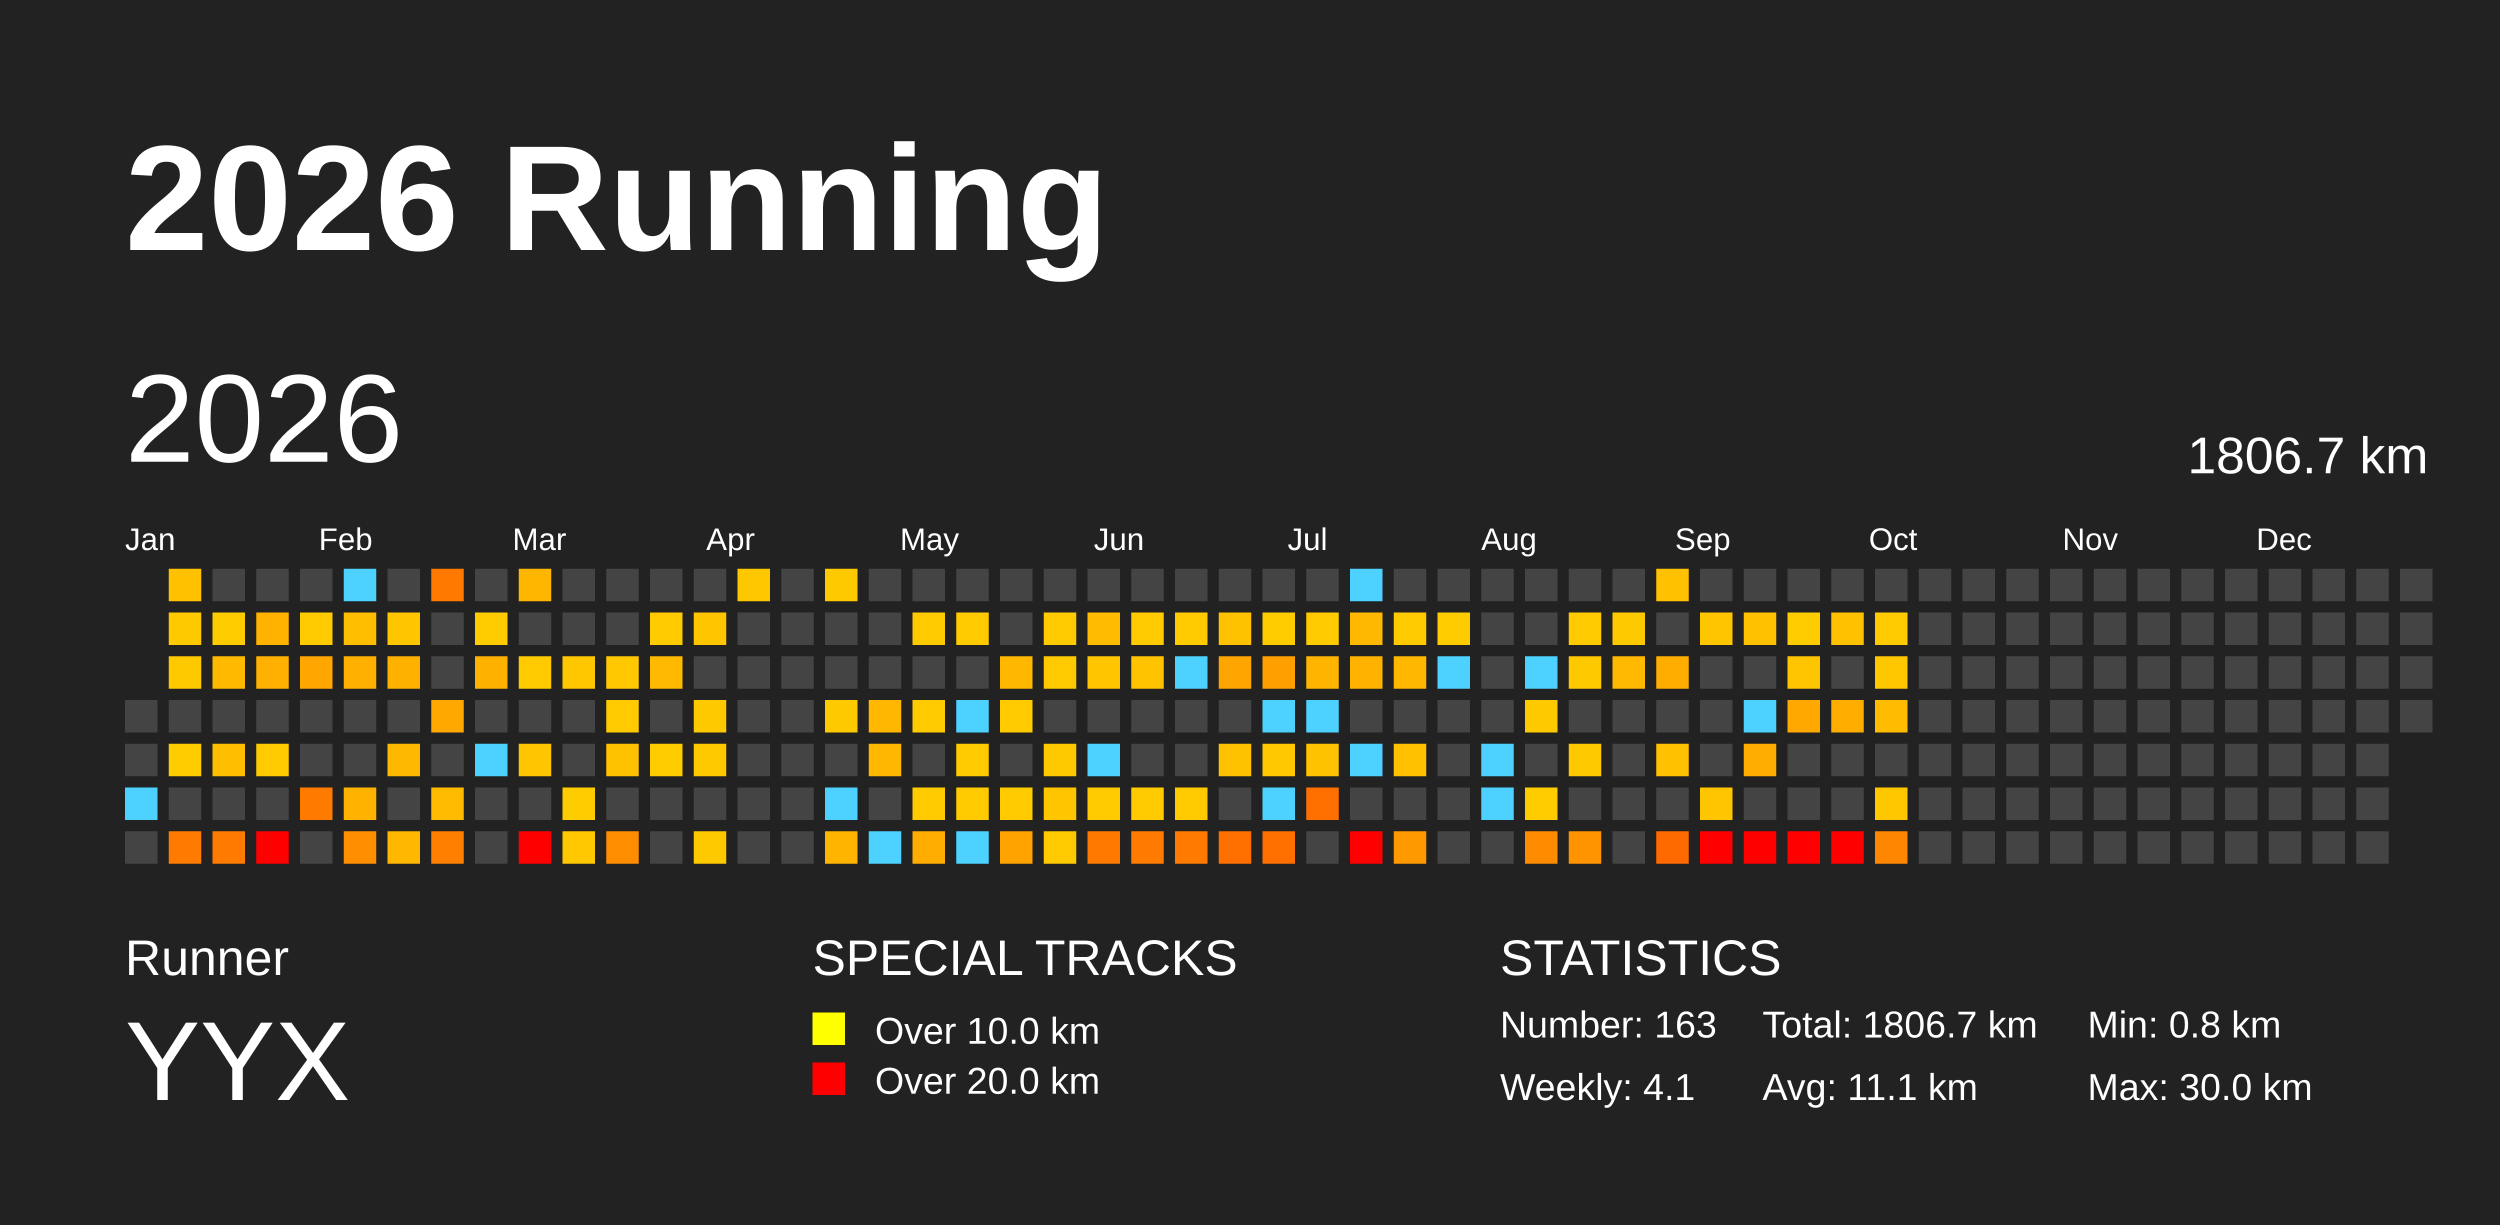
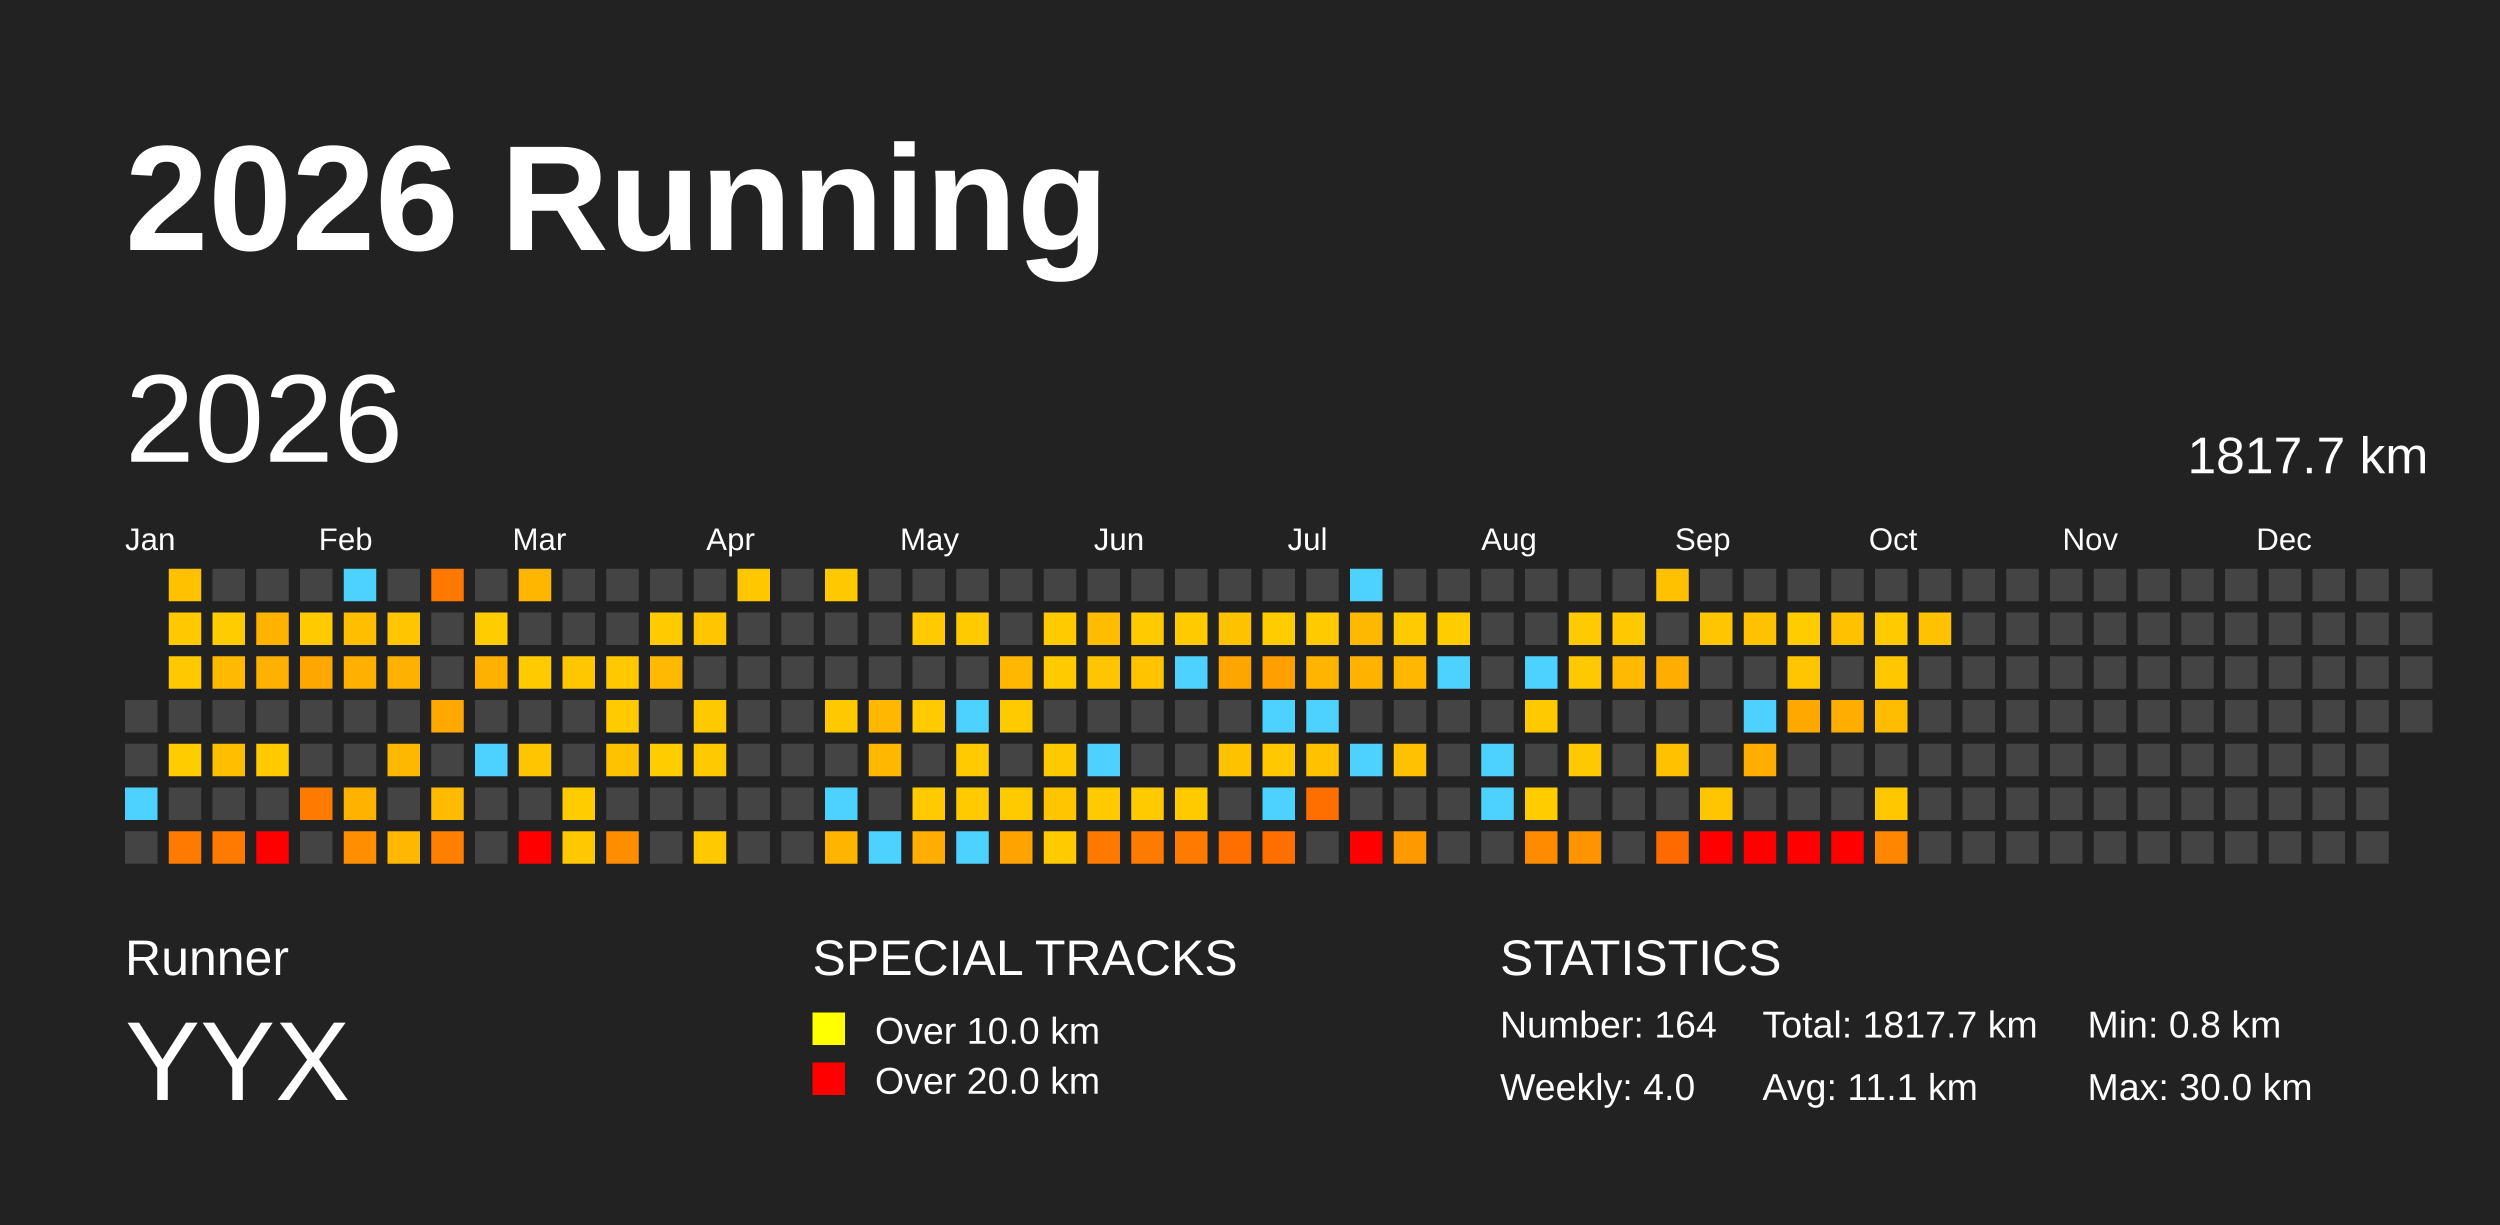
<svg xmlns="http://www.w3.org/2000/svg" baseProfile="full" height="98mm" version="1.1" viewBox="0,0,200,98" width="200mm">
  <defs />
  <rect fill="#222222" height="98" width="200" x="0" y="0" />
  <text fill="#FFFFFF" style="font-size:12px; font-family:Arial; font-weight:bold;" x="10" y="20">2026 Running</text>
  <text fill="#FFFFFF" style="font-size:4px; font-family:Arial" x="10" y="78">Runner</text>
  <text fill="#FFFFFF" style="font-size:9px; font-family:Arial" x="10" y="88">YYX</text>
  <text fill="#FFFFFF" style="font-size:4px; font-family:Arial" x="65" y="78">SPECIAL TRACKS</text>
  <rect fill="yellow" height="2.6" width="2.6" x="65" y="81" />
  <text fill="#FFFFFF" style="font-size:3px; font-family:Arial" x="70" y="83.5">Over 10.0 km</text>
  <rect fill="red" height="2.6" width="2.6" x="65" y="85" />
  <text fill="#FFFFFF" style="font-size:3px; font-family:Arial" x="70" y="87.5">Over 20.0 km</text>
  <text fill="#FFFFFF" style="font-size:4px; font-family:Arial" x="120" y="78">STATISTICS</text>
-   <text fill="#FFFFFF" style="font-size:3px; font-family:Arial" x="120" y="83">Number: 163</text>
-   <text fill="#FFFFFF" style="font-size:3px; font-family:Arial" x="120" y="88">Weekly: 4.1</text>
-   <text fill="#FFFFFF" style="font-size:3px; font-family:Arial" x="141" y="83">Total: 1806.7 km</text>
+   <text fill="#FFFFFF" style="font-size:3px; font-family:Arial" x="120" y="83">Number: 164</text>
+   <text fill="#FFFFFF" style="font-size:3px; font-family:Arial" x="120" y="88">Weekly: 4.0</text>
+   <text fill="#FFFFFF" style="font-size:3px; font-family:Arial" x="141" y="83">Total: 1817.7 km</text>
  <text fill="#FFFFFF" style="font-size:3px; font-family:Arial" x="141" y="88">Avg: 11.1 km</text>
  <text fill="#FFFFFF" style="font-size:3px; font-family:Arial" x="167" y="83">Min: 0.8 km</text>
  <text fill="#FFFFFF" style="font-size:3px; font-family:Arial" x="167" y="88">Max: 30.0 km</text>
  <text dominant-baseline="hanging" fill="#FFFFFF" style="font-size:10.0px; font-family:Arial;" x="10" y="30">2026</text>
-   <text dominant-baseline="hanging" fill="#FFFFFF" style="font-size:4.125px; font-family:Arial;" x="175" y="35">1806.7 km</text>
+   <text dominant-baseline="hanging" fill="#FFFFFF" style="font-size:4.125px; font-family:Arial;" x="175" y="35">1817.7 km</text>
  <text fill="#FFFFFF" style="font-size:2.5px; font-family:Arial" x="10.0" y="44">Jan</text>
  <text fill="#FFFFFF" style="font-size:2.5px; font-family:Arial" x="25.5" y="44">Feb</text>
  <text fill="#FFFFFF" style="font-size:2.5px; font-family:Arial" x="41.0" y="44">Mar</text>
  <text fill="#FFFFFF" style="font-size:2.5px; font-family:Arial" x="56.5" y="44">Apr</text>
  <text fill="#FFFFFF" style="font-size:2.5px; font-family:Arial" x="72.0" y="44">May</text>
  <text fill="#FFFFFF" style="font-size:2.5px; font-family:Arial" x="87.5" y="44">Jun</text>
  <text fill="#FFFFFF" style="font-size:2.5px; font-family:Arial" x="103.0" y="44">Jul</text>
  <text fill="#FFFFFF" style="font-size:2.5px; font-family:Arial" x="118.5" y="44">Aug</text>
  <text fill="#FFFFFF" style="font-size:2.5px; font-family:Arial" x="134.0" y="44">Sep</text>
  <text fill="#FFFFFF" style="font-size:2.5px; font-family:Arial" x="149.5" y="44">Oct</text>
  <text fill="#FFFFFF" style="font-size:2.5px; font-family:Arial" x="165.0" y="44">Nov</text>
  <text fill="#FFFFFF" style="font-size:2.5px; font-family:Arial" x="180.5" y="44">Dec</text>
  <rect fill="#444444" height="2.6" width="2.6" x="10.0" y="56.0" />
  <rect fill="#444444" height="2.6" width="2.6" x="10.0" y="59.5" />
  <rect fill="#4dd2ff" height="2.6" width="2.6" x="10.0" y="63.0" />
  <rect fill="#444444" height="2.6" width="2.6" x="10.0" y="66.5" />
  <rect fill="#ffc100" height="2.6" width="2.6" x="13.5" y="45.5" />
  <rect fill="#ffc900" height="2.6" width="2.6" x="13.5" y="49.0" />
  <rect fill="#ffc900" height="2.6" width="2.6" x="13.5" y="52.5" />
  <rect fill="#444444" height="2.6" width="2.6" x="13.5" y="56.0" />
  <rect fill="#ffcc00" height="2.6" width="2.6" x="13.5" y="59.5" />
  <rect fill="#444444" height="2.6" width="2.6" x="13.5" y="63.0" />
  <rect fill="#ff7a00" height="2.6" width="2.6" x="13.5" y="66.5" />
  <rect fill="#444444" height="2.6" width="2.6" x="17.0" y="45.5" />
  <rect fill="#ffcc00" height="2.6" width="2.6" x="17.0" y="49.0" />
  <rect fill="#ffba00" height="2.6" width="2.6" x="17.0" y="52.5" />
  <rect fill="#444444" height="2.6" width="2.6" x="17.0" y="56.0" />
  <rect fill="#ffbf00" height="2.6" width="2.6" x="17.0" y="59.5" />
  <rect fill="#444444" height="2.6" width="2.6" x="17.0" y="63.0" />
  <rect fill="#ff7a00" height="2.6" width="2.6" x="17.0" y="66.5" />
  <rect fill="#444444" height="2.6" width="2.6" x="20.5" y="45.5" />
  <rect fill="#ffb200" height="2.6" width="2.6" x="20.5" y="49.0" />
  <rect fill="#ffb000" height="2.6" width="2.6" x="20.5" y="52.5" />
  <rect fill="#444444" height="2.6" width="2.6" x="20.5" y="56.0" />
  <rect fill="#ffcb00" height="2.6" width="2.6" x="20.5" y="59.5" />
  <rect fill="#444444" height="2.6" width="2.6" x="20.5" y="63.0" />
  <rect fill="red" height="2.6" width="2.6" x="20.5" y="66.5" />
  <rect fill="#444444" height="2.6" width="2.6" x="24.0" y="45.5" />
  <rect fill="#ffcb00" height="2.6" width="2.6" x="24.0" y="49.0" />
  <rect fill="#ffa700" height="2.6" width="2.6" x="24.0" y="52.5" />
  <rect fill="#444444" height="2.6" width="2.6" x="24.0" y="56.0" />
  <rect fill="#444444" height="2.6" width="2.6" x="24.0" y="59.5" />
  <rect fill="#ff7b00" height="2.6" width="2.6" x="24.0" y="63.0" />
  <rect fill="#444444" height="2.6" width="2.6" x="24.0" y="66.5" />
  <rect fill="#4dd2ff" height="2.6" width="2.6" x="27.5" y="45.5" />
  <rect fill="#ffbe00" height="2.6" width="2.6" x="27.5" y="49.0" />
  <rect fill="#ffb000" height="2.6" width="2.6" x="27.5" y="52.5" />
  <rect fill="#444444" height="2.6" width="2.6" x="27.5" y="56.0" />
  <rect fill="#444444" height="2.6" width="2.6" x="27.5" y="59.5" />
  <rect fill="#ffb300" height="2.6" width="2.6" x="27.5" y="63.0" />
  <rect fill="#ff8f00" height="2.6" width="2.6" x="27.5" y="66.5" />
  <rect fill="#444444" height="2.6" width="2.6" x="31.0" y="45.5" />
  <rect fill="#ffc600" height="2.6" width="2.6" x="31.0" y="49.0" />
  <rect fill="#ffb100" height="2.6" width="2.6" x="31.0" y="52.5" />
  <rect fill="#444444" height="2.6" width="2.6" x="31.0" y="56.0" />
  <rect fill="#ffb800" height="2.6" width="2.6" x="31.0" y="59.5" />
  <rect fill="#444444" height="2.6" width="2.6" x="31.0" y="63.0" />
  <rect fill="#ffb700" height="2.6" width="2.6" x="31.0" y="66.5" />
  <rect fill="#ff7800" height="2.6" width="2.6" x="34.5" y="45.5" />
  <rect fill="#444444" height="2.6" width="2.6" x="34.5" y="49.0" />
  <rect fill="#444444" height="2.6" width="2.6" x="34.5" y="52.5" />
  <rect fill="#ffa800" height="2.6" width="2.6" x="34.5" y="56.0" />
  <rect fill="#444444" height="2.6" width="2.6" x="34.5" y="59.5" />
  <rect fill="#ffbb00" height="2.6" width="2.6" x="34.5" y="63.0" />
  <rect fill="#ff8000" height="2.6" width="2.6" x="34.5" y="66.5" />
  <rect fill="#444444" height="2.6" width="2.6" x="38.0" y="45.5" />
  <rect fill="#ffcc00" height="2.6" width="2.6" x="38.0" y="49.0" />
  <rect fill="#ffb100" height="2.6" width="2.6" x="38.0" y="52.5" />
  <rect fill="#444444" height="2.6" width="2.6" x="38.0" y="56.0" />
  <rect fill="#4dd2ff" height="2.6" width="2.6" x="38.0" y="59.5" />
  <rect fill="#444444" height="2.6" width="2.6" x="38.0" y="63.0" />
  <rect fill="#444444" height="2.6" width="2.6" x="38.0" y="66.5" />
  <rect fill="#ffb600" height="2.6" width="2.6" x="41.5" y="45.5" />
  <rect fill="#444444" height="2.6" width="2.6" x="41.5" y="49.0" />
  <rect fill="#ffcb00" height="2.6" width="2.6" x="41.5" y="52.5" />
  <rect fill="#444444" height="2.6" width="2.6" x="41.5" y="56.0" />
  <rect fill="#ffc500" height="2.6" width="2.6" x="41.5" y="59.5" />
  <rect fill="#444444" height="2.6" width="2.6" x="41.5" y="63.0" />
  <rect fill="red" height="2.6" width="2.6" x="41.5" y="66.5" />
  <rect fill="#444444" height="2.6" width="2.6" x="45.0" y="45.5" />
  <rect fill="#444444" height="2.6" width="2.6" x="45.0" y="49.0" />
  <rect fill="#ffc700" height="2.6" width="2.6" x="45.0" y="52.5" />
  <rect fill="#444444" height="2.6" width="2.6" x="45.0" y="56.0" />
  <rect fill="#444444" height="2.6" width="2.6" x="45.0" y="59.5" />
  <rect fill="#ffcc00" height="2.6" width="2.6" x="45.0" y="63.0" />
  <rect fill="#ffc800" height="2.6" width="2.6" x="45.0" y="66.5" />
  <rect fill="#444444" height="2.6" width="2.6" x="48.5" y="45.5" />
  <rect fill="#444444" height="2.6" width="2.6" x="48.5" y="49.0" />
  <rect fill="#ffc800" height="2.6" width="2.6" x="48.5" y="52.5" />
  <rect fill="#ffcb00" height="2.6" width="2.6" x="48.5" y="56.0" />
  <rect fill="#ffc200" height="2.6" width="2.6" x="48.5" y="59.5" />
  <rect fill="#444444" height="2.6" width="2.6" x="48.5" y="63.0" />
  <rect fill="#ff8d00" height="2.6" width="2.6" x="48.5" y="66.5" />
  <rect fill="#444444" height="2.6" width="2.6" x="52.0" y="45.5" />
  <rect fill="#ffca00" height="2.6" width="2.6" x="52.0" y="49.0" />
  <rect fill="#ffb900" height="2.6" width="2.6" x="52.0" y="52.5" />
  <rect fill="#444444" height="2.6" width="2.6" x="52.0" y="56.0" />
  <rect fill="#ffcc00" height="2.6" width="2.6" x="52.0" y="59.5" />
  <rect fill="#444444" height="2.6" width="2.6" x="52.0" y="63.0" />
  <rect fill="#444444" height="2.6" width="2.6" x="52.0" y="66.5" />
  <rect fill="#444444" height="2.6" width="2.6" x="55.5" y="45.5" />
  <rect fill="#ffc600" height="2.6" width="2.6" x="55.5" y="49.0" />
  <rect fill="#444444" height="2.6" width="2.6" x="55.5" y="52.5" />
  <rect fill="#ffc900" height="2.6" width="2.6" x="55.5" y="56.0" />
  <rect fill="#ffc900" height="2.6" width="2.6" x="55.5" y="59.5" />
  <rect fill="#444444" height="2.6" width="2.6" x="55.5" y="63.0" />
  <rect fill="#ffc900" height="2.6" width="2.6" x="55.5" y="66.5" />
  <rect fill="#ffc700" height="2.6" width="2.6" x="59.0" y="45.5" />
  <rect fill="#444444" height="2.6" width="2.6" x="59.0" y="49.0" />
  <rect fill="#444444" height="2.6" width="2.6" x="59.0" y="52.5" />
  <rect fill="#444444" height="2.6" width="2.6" x="59.0" y="56.0" />
  <rect fill="#444444" height="2.6" width="2.6" x="59.0" y="59.5" />
  <rect fill="#444444" height="2.6" width="2.6" x="59.0" y="63.0" />
  <rect fill="#444444" height="2.6" width="2.6" x="59.0" y="66.5" />
  <rect fill="#444444" height="2.6" width="2.6" x="62.5" y="45.5" />
  <rect fill="#444444" height="2.6" width="2.6" x="62.5" y="49.0" />
  <rect fill="#444444" height="2.6" width="2.6" x="62.5" y="52.5" />
  <rect fill="#444444" height="2.6" width="2.6" x="62.5" y="56.0" />
  <rect fill="#444444" height="2.6" width="2.6" x="62.5" y="59.5" />
  <rect fill="#444444" height="2.6" width="2.6" x="62.5" y="63.0" />
  <rect fill="#444444" height="2.6" width="2.6" x="62.5" y="66.5" />
  <rect fill="#ffc900" height="2.6" width="2.6" x="66.0" y="45.5" />
  <rect fill="#444444" height="2.6" width="2.6" x="66.0" y="49.0" />
  <rect fill="#444444" height="2.6" width="2.6" x="66.0" y="52.5" />
  <rect fill="#ffc900" height="2.6" width="2.6" x="66.0" y="56.0" />
  <rect fill="#444444" height="2.6" width="2.6" x="66.0" y="59.5" />
  <rect fill="#4dd2ff" height="2.6" width="2.6" x="66.0" y="63.0" />
  <rect fill="#ffb500" height="2.6" width="2.6" x="66.0" y="66.5" />
  <rect fill="#444444" height="2.6" width="2.6" x="69.5" y="45.5" />
  <rect fill="#444444" height="2.6" width="2.6" x="69.5" y="49.0" />
  <rect fill="#444444" height="2.6" width="2.6" x="69.5" y="52.5" />
  <rect fill="#ffb700" height="2.6" width="2.6" x="69.5" y="56.0" />
  <rect fill="#ffb700" height="2.6" width="2.6" x="69.5" y="59.5" />
  <rect fill="#444444" height="2.6" width="2.6" x="69.5" y="63.0" />
  <rect fill="#4dd2ff" height="2.6" width="2.6" x="69.5" y="66.5" />
  <rect fill="#444444" height="2.6" width="2.6" x="73.0" y="45.5" />
  <rect fill="#ffcb00" height="2.6" width="2.6" x="73.0" y="49.0" />
  <rect fill="#444444" height="2.6" width="2.6" x="73.0" y="52.5" />
  <rect fill="#ffca00" height="2.6" width="2.6" x="73.0" y="56.0" />
  <rect fill="#444444" height="2.6" width="2.6" x="73.0" y="59.5" />
  <rect fill="#ffcb00" height="2.6" width="2.6" x="73.0" y="63.0" />
  <rect fill="#ffad00" height="2.6" width="2.6" x="73.0" y="66.5" />
  <rect fill="#444444" height="2.6" width="2.6" x="76.5" y="45.5" />
  <rect fill="#ffcb00" height="2.6" width="2.6" x="76.5" y="49.0" />
  <rect fill="#444444" height="2.6" width="2.6" x="76.5" y="52.5" />
  <rect fill="#4dd2ff" height="2.6" width="2.6" x="76.5" y="56.0" />
  <rect fill="#ffcb00" height="2.6" width="2.6" x="76.5" y="59.5" />
  <rect fill="#ffca00" height="2.6" width="2.6" x="76.5" y="63.0" />
  <rect fill="#4dd2ff" height="2.6" width="2.6" x="76.5" y="66.5" />
  <rect fill="#444444" height="2.6" width="2.6" x="80.0" y="45.5" />
  <rect fill="#444444" height="2.6" width="2.6" x="80.0" y="49.0" />
  <rect fill="#ffb700" height="2.6" width="2.6" x="80.0" y="52.5" />
  <rect fill="#ffca00" height="2.6" width="2.6" x="80.0" y="56.0" />
  <rect fill="#444444" height="2.6" width="2.6" x="80.0" y="59.5" />
  <rect fill="#ffcb00" height="2.6" width="2.6" x="80.0" y="63.0" />
  <rect fill="#ffa300" height="2.6" width="2.6" x="80.0" y="66.5" />
  <rect fill="#444444" height="2.6" width="2.6" x="83.5" y="45.5" />
  <rect fill="#ffcb00" height="2.6" width="2.6" x="83.5" y="49.0" />
  <rect fill="#ffcb00" height="2.6" width="2.6" x="83.5" y="52.5" />
  <rect fill="#444444" height="2.6" width="2.6" x="83.5" y="56.0" />
  <rect fill="#ffc900" height="2.6" width="2.6" x="83.5" y="59.5" />
  <rect fill="#ffc600" height="2.6" width="2.6" x="83.5" y="63.0" />
  <rect fill="#ffca00" height="2.6" width="2.6" x="83.5" y="66.5" />
  <rect fill="#444444" height="2.6" width="2.6" x="87.0" y="45.5" />
  <rect fill="#ffbc00" height="2.6" width="2.6" x="87.0" y="49.0" />
  <rect fill="#ffc600" height="2.6" width="2.6" x="87.0" y="52.5" />
  <rect fill="#444444" height="2.6" width="2.6" x="87.0" y="56.0" />
  <rect fill="#4dd2ff" height="2.6" width="2.6" x="87.0" y="59.5" />
  <rect fill="#ffca00" height="2.6" width="2.6" x="87.0" y="63.0" />
  <rect fill="#ff7900" height="2.6" width="2.6" x="87.0" y="66.5" />
  <rect fill="#444444" height="2.6" width="2.6" x="90.5" y="45.5" />
  <rect fill="#ffca00" height="2.6" width="2.6" x="90.5" y="49.0" />
  <rect fill="#ffc300" height="2.6" width="2.6" x="90.5" y="52.5" />
  <rect fill="#444444" height="2.6" width="2.6" x="90.5" y="56.0" />
  <rect fill="#444444" height="2.6" width="2.6" x="90.5" y="59.5" />
  <rect fill="#ffca00" height="2.6" width="2.6" x="90.5" y="63.0" />
  <rect fill="#ff7a00" height="2.6" width="2.6" x="90.5" y="66.5" />
  <rect fill="#444444" height="2.6" width="2.6" x="94.0" y="45.5" />
  <rect fill="#ffca00" height="2.6" width="2.6" x="94.0" y="49.0" />
  <rect fill="#4dd2ff" height="2.6" width="2.6" x="94.0" y="52.5" />
  <rect fill="#444444" height="2.6" width="2.6" x="94.0" y="56.0" />
  <rect fill="#444444" height="2.6" width="2.6" x="94.0" y="59.5" />
  <rect fill="#ffca00" height="2.6" width="2.6" x="94.0" y="63.0" />
  <rect fill="#ff7a00" height="2.6" width="2.6" x="94.0" y="66.5" />
  <rect fill="#444444" height="2.6" width="2.6" x="97.5" y="45.5" />
  <rect fill="#ffc200" height="2.6" width="2.6" x="97.5" y="49.0" />
  <rect fill="#ffa500" height="2.6" width="2.6" x="97.5" y="52.5" />
  <rect fill="#444444" height="2.6" width="2.6" x="97.5" y="56.0" />
  <rect fill="#ffc200" height="2.6" width="2.6" x="97.5" y="59.5" />
  <rect fill="#444444" height="2.6" width="2.6" x="97.5" y="63.0" />
  <rect fill="#ff6f00" height="2.6" width="2.6" x="97.5" y="66.5" />
  <rect fill="#444444" height="2.6" width="2.6" x="101.0" y="45.5" />
  <rect fill="#ffcc00" height="2.6" width="2.6" x="101.0" y="49.0" />
  <rect fill="#ff9f00" height="2.6" width="2.6" x="101.0" y="52.5" />
  <rect fill="#4dd2ff" height="2.6" width="2.6" x="101.0" y="56.0" />
  <rect fill="#ffc800" height="2.6" width="2.6" x="101.0" y="59.5" />
  <rect fill="#4dd2ff" height="2.6" width="2.6" x="101.0" y="63.0" />
  <rect fill="#ff6f00" height="2.6" width="2.6" x="101.0" y="66.5" />
  <rect fill="#444444" height="2.6" width="2.6" x="104.5" y="45.5" />
  <rect fill="#ffca00" height="2.6" width="2.6" x="104.5" y="49.0" />
  <rect fill="#ffb400" height="2.6" width="2.6" x="104.5" y="52.5" />
  <rect fill="#4dd2ff" height="2.6" width="2.6" x="104.5" y="56.0" />
  <rect fill="#ffc200" height="2.6" width="2.6" x="104.5" y="59.5" />
  <rect fill="#ff6f00" height="2.6" width="2.6" x="104.5" y="63.0" />
  <rect fill="#444444" height="2.6" width="2.6" x="104.5" y="66.5" />
  <rect fill="#4dd2ff" height="2.6" width="2.6" x="108.0" y="45.5" />
  <rect fill="#ffb800" height="2.6" width="2.6" x="108.0" y="49.0" />
  <rect fill="#ffb300" height="2.6" width="2.6" x="108.0" y="52.5" />
  <rect fill="#444444" height="2.6" width="2.6" x="108.0" y="56.0" />
  <rect fill="#4dd2ff" height="2.6" width="2.6" x="108.0" y="59.5" />
  <rect fill="#444444" height="2.6" width="2.6" x="108.0" y="63.0" />
  <rect fill="red" height="2.6" width="2.6" x="108.0" y="66.5" />
  <rect fill="#444444" height="2.6" width="2.6" x="111.5" y="45.5" />
  <rect fill="#ffca00" height="2.6" width="2.6" x="111.5" y="49.0" />
  <rect fill="#ffb700" height="2.6" width="2.6" x="111.5" y="52.5" />
  <rect fill="#444444" height="2.6" width="2.6" x="111.5" y="56.0" />
  <rect fill="#ffc100" height="2.6" width="2.6" x="111.5" y="59.5" />
  <rect fill="#444444" height="2.6" width="2.6" x="111.5" y="63.0" />
  <rect fill="#ff9900" height="2.6" width="2.6" x="111.5" y="66.5" />
  <rect fill="#444444" height="2.6" width="2.6" x="115.0" y="45.5" />
  <rect fill="#ffcc00" height="2.6" width="2.6" x="115.0" y="49.0" />
  <rect fill="#4dd2ff" height="2.6" width="2.6" x="115.0" y="52.5" />
  <rect fill="#444444" height="2.6" width="2.6" x="115.0" y="56.0" />
  <rect fill="#444444" height="2.6" width="2.6" x="115.0" y="59.5" />
  <rect fill="#444444" height="2.6" width="2.6" x="115.0" y="63.0" />
  <rect fill="#444444" height="2.6" width="2.6" x="115.0" y="66.5" />
  <rect fill="#444444" height="2.6" width="2.6" x="118.5" y="45.5" />
  <rect fill="#444444" height="2.6" width="2.6" x="118.5" y="49.0" />
  <rect fill="#444444" height="2.6" width="2.6" x="118.5" y="52.5" />
  <rect fill="#444444" height="2.6" width="2.6" x="118.5" y="56.0" />
  <rect fill="#4dd2ff" height="2.6" width="2.6" x="118.5" y="59.5" />
  <rect fill="#4dd2ff" height="2.6" width="2.6" x="118.5" y="63.0" />
  <rect fill="#444444" height="2.6" width="2.6" x="118.5" y="66.5" />
  <rect fill="#444444" height="2.6" width="2.6" x="122.0" y="45.5" />
  <rect fill="#444444" height="2.6" width="2.6" x="122.0" y="49.0" />
  <rect fill="#4dd2ff" height="2.6" width="2.6" x="122.0" y="52.5" />
  <rect fill="#ffc900" height="2.6" width="2.6" x="122.0" y="56.0" />
  <rect fill="#444444" height="2.6" width="2.6" x="122.0" y="59.5" />
  <rect fill="#ffcc00" height="2.6" width="2.6" x="122.0" y="63.0" />
  <rect fill="#ff8c00" height="2.6" width="2.6" x="122.0" y="66.5" />
  <rect fill="#444444" height="2.6" width="2.6" x="125.5" y="45.5" />
  <rect fill="#ffca00" height="2.6" width="2.6" x="125.5" y="49.0" />
  <rect fill="#ffc900" height="2.6" width="2.6" x="125.5" y="52.5" />
  <rect fill="#444444" height="2.6" width="2.6" x="125.5" y="56.0" />
  <rect fill="#ffc900" height="2.6" width="2.6" x="125.5" y="59.5" />
  <rect fill="#444444" height="2.6" width="2.6" x="125.5" y="63.0" />
  <rect fill="#ff9400" height="2.6" width="2.6" x="125.5" y="66.5" />
  <rect fill="#444444" height="2.6" width="2.6" x="129.0" y="45.5" />
  <rect fill="#ffc900" height="2.6" width="2.6" x="129.0" y="49.0" />
  <rect fill="#ffb900" height="2.6" width="2.6" x="129.0" y="52.5" />
  <rect fill="#444444" height="2.6" width="2.6" x="129.0" y="56.0" />
  <rect fill="#444444" height="2.6" width="2.6" x="129.0" y="59.5" />
  <rect fill="#444444" height="2.6" width="2.6" x="129.0" y="63.0" />
  <rect fill="#444444" height="2.6" width="2.6" x="129.0" y="66.5" />
  <rect fill="#ffc100" height="2.6" width="2.6" x="132.5" y="45.5" />
  <rect fill="#444444" height="2.6" width="2.6" x="132.5" y="49.0" />
  <rect fill="#ffae00" height="2.6" width="2.6" x="132.5" y="52.5" />
  <rect fill="#444444" height="2.6" width="2.6" x="132.5" y="56.0" />
  <rect fill="#ffc100" height="2.6" width="2.6" x="132.5" y="59.5" />
  <rect fill="#444444" height="2.6" width="2.6" x="132.5" y="63.0" />
  <rect fill="#ff6a00" height="2.6" width="2.6" x="132.5" y="66.5" />
  <rect fill="#444444" height="2.6" width="2.6" x="136.0" y="45.5" />
  <rect fill="#ffc600" height="2.6" width="2.6" x="136.0" y="49.0" />
  <rect fill="#444444" height="2.6" width="2.6" x="136.0" y="52.5" />
  <rect fill="#444444" height="2.6" width="2.6" x="136.0" y="56.0" />
  <rect fill="#444444" height="2.6" width="2.6" x="136.0" y="59.5" />
  <rect fill="#ffc500" height="2.6" width="2.6" x="136.0" y="63.0" />
  <rect fill="red" height="2.6" width="2.6" x="136.0" y="66.5" />
  <rect fill="#444444" height="2.6" width="2.6" x="139.5" y="45.5" />
  <rect fill="#ffc100" height="2.6" width="2.6" x="139.5" y="49.0" />
  <rect fill="#444444" height="2.6" width="2.6" x="139.5" y="52.5" />
  <rect fill="#4dd2ff" height="2.6" width="2.6" x="139.5" y="56.0" />
  <rect fill="#ffad00" height="2.6" width="2.6" x="139.5" y="59.5" />
  <rect fill="#444444" height="2.6" width="2.6" x="139.5" y="63.0" />
  <rect fill="red" height="2.6" width="2.6" x="139.5" y="66.5" />
  <rect fill="#444444" height="2.6" width="2.6" x="143.0" y="45.5" />
  <rect fill="#ffcc00" height="2.6" width="2.6" x="143.0" y="49.0" />
  <rect fill="#ffc500" height="2.6" width="2.6" x="143.0" y="52.5" />
  <rect fill="#ffa800" height="2.6" width="2.6" x="143.0" y="56.0" />
  <rect fill="#444444" height="2.6" width="2.6" x="143.0" y="59.5" />
  <rect fill="#444444" height="2.6" width="2.6" x="143.0" y="63.0" />
  <rect fill="red" height="2.6" width="2.6" x="143.0" y="66.5" />
  <rect fill="#444444" height="2.6" width="2.6" x="146.5" y="45.5" />
  <rect fill="#ffc100" height="2.6" width="2.6" x="146.5" y="49.0" />
  <rect fill="#444444" height="2.6" width="2.6" x="146.5" y="52.5" />
  <rect fill="#ffae00" height="2.6" width="2.6" x="146.5" y="56.0" />
  <rect fill="#444444" height="2.6" width="2.6" x="146.5" y="59.5" />
  <rect fill="#444444" height="2.6" width="2.6" x="146.5" y="63.0" />
  <rect fill="red" height="2.6" width="2.6" x="146.5" y="66.5" />
  <rect fill="#444444" height="2.6" width="2.6" x="150.0" y="45.5" />
  <rect fill="#ffcb00" height="2.6" width="2.6" x="150.0" y="49.0" />
  <rect fill="#ffc700" height="2.6" width="2.6" x="150.0" y="52.5" />
  <rect fill="#ffbc00" height="2.6" width="2.6" x="150.0" y="56.0" />
  <rect fill="#444444" height="2.6" width="2.6" x="150.0" y="59.5" />
  <rect fill="#ffc700" height="2.6" width="2.6" x="150.0" y="63.0" />
  <rect fill="#ff8600" height="2.6" width="2.6" x="150.0" y="66.5" />
  <rect fill="#444444" height="2.6" width="2.6" x="153.5" y="45.5" />
-   <rect fill="#444444" height="2.6" width="2.6" x="153.5" y="49.0" />
+   <rect fill="#ffc200" height="2.6" width="2.6" x="153.5" y="49.0" />
  <rect fill="#444444" height="2.6" width="2.6" x="153.5" y="52.5" />
  <rect fill="#444444" height="2.6" width="2.6" x="153.5" y="56.0" />
  <rect fill="#444444" height="2.6" width="2.6" x="153.5" y="59.5" />
  <rect fill="#444444" height="2.6" width="2.6" x="153.5" y="63.0" />
  <rect fill="#444444" height="2.6" width="2.6" x="153.5" y="66.5" />
  <rect fill="#444444" height="2.6" width="2.6" x="157.0" y="45.5" />
  <rect fill="#444444" height="2.6" width="2.6" x="157.0" y="49.0" />
  <rect fill="#444444" height="2.6" width="2.6" x="157.0" y="52.5" />
  <rect fill="#444444" height="2.6" width="2.6" x="157.0" y="56.0" />
  <rect fill="#444444" height="2.6" width="2.6" x="157.0" y="59.5" />
  <rect fill="#444444" height="2.6" width="2.6" x="157.0" y="63.0" />
  <rect fill="#444444" height="2.6" width="2.6" x="157.0" y="66.5" />
  <rect fill="#444444" height="2.6" width="2.6" x="160.5" y="45.5" />
  <rect fill="#444444" height="2.6" width="2.6" x="160.5" y="49.0" />
  <rect fill="#444444" height="2.6" width="2.6" x="160.5" y="52.5" />
  <rect fill="#444444" height="2.6" width="2.6" x="160.5" y="56.0" />
  <rect fill="#444444" height="2.6" width="2.6" x="160.5" y="59.5" />
  <rect fill="#444444" height="2.6" width="2.6" x="160.5" y="63.0" />
  <rect fill="#444444" height="2.6" width="2.6" x="160.5" y="66.5" />
  <rect fill="#444444" height="2.6" width="2.6" x="164.0" y="45.5" />
  <rect fill="#444444" height="2.6" width="2.6" x="164.0" y="49.0" />
  <rect fill="#444444" height="2.6" width="2.6" x="164.0" y="52.5" />
  <rect fill="#444444" height="2.6" width="2.6" x="164.0" y="56.0" />
  <rect fill="#444444" height="2.6" width="2.6" x="164.0" y="59.5" />
  <rect fill="#444444" height="2.6" width="2.6" x="164.0" y="63.0" />
  <rect fill="#444444" height="2.6" width="2.6" x="164.0" y="66.5" />
  <rect fill="#444444" height="2.6" width="2.6" x="167.5" y="45.5" />
  <rect fill="#444444" height="2.6" width="2.6" x="167.5" y="49.0" />
  <rect fill="#444444" height="2.6" width="2.6" x="167.5" y="52.5" />
  <rect fill="#444444" height="2.6" width="2.6" x="167.5" y="56.0" />
  <rect fill="#444444" height="2.6" width="2.6" x="167.5" y="59.5" />
  <rect fill="#444444" height="2.6" width="2.6" x="167.5" y="63.0" />
  <rect fill="#444444" height="2.6" width="2.6" x="167.5" y="66.5" />
  <rect fill="#444444" height="2.6" width="2.6" x="171.0" y="45.5" />
  <rect fill="#444444" height="2.6" width="2.6" x="171.0" y="49.0" />
  <rect fill="#444444" height="2.6" width="2.6" x="171.0" y="52.5" />
  <rect fill="#444444" height="2.6" width="2.6" x="171.0" y="56.0" />
  <rect fill="#444444" height="2.6" width="2.6" x="171.0" y="59.5" />
  <rect fill="#444444" height="2.6" width="2.6" x="171.0" y="63.0" />
  <rect fill="#444444" height="2.6" width="2.6" x="171.0" y="66.5" />
  <rect fill="#444444" height="2.6" width="2.6" x="174.5" y="45.5" />
  <rect fill="#444444" height="2.6" width="2.6" x="174.5" y="49.0" />
  <rect fill="#444444" height="2.6" width="2.6" x="174.5" y="52.5" />
  <rect fill="#444444" height="2.6" width="2.6" x="174.5" y="56.0" />
  <rect fill="#444444" height="2.6" width="2.6" x="174.5" y="59.5" />
  <rect fill="#444444" height="2.6" width="2.6" x="174.5" y="63.0" />
  <rect fill="#444444" height="2.6" width="2.6" x="174.5" y="66.5" />
  <rect fill="#444444" height="2.6" width="2.6" x="178.0" y="45.5" />
  <rect fill="#444444" height="2.6" width="2.6" x="178.0" y="49.0" />
  <rect fill="#444444" height="2.6" width="2.6" x="178.0" y="52.5" />
  <rect fill="#444444" height="2.6" width="2.6" x="178.0" y="56.0" />
  <rect fill="#444444" height="2.6" width="2.6" x="178.0" y="59.5" />
  <rect fill="#444444" height="2.6" width="2.6" x="178.0" y="63.0" />
  <rect fill="#444444" height="2.6" width="2.6" x="178.0" y="66.5" />
  <rect fill="#444444" height="2.6" width="2.6" x="181.5" y="45.5" />
  <rect fill="#444444" height="2.6" width="2.6" x="181.5" y="49.0" />
  <rect fill="#444444" height="2.6" width="2.6" x="181.5" y="52.5" />
  <rect fill="#444444" height="2.6" width="2.6" x="181.5" y="56.0" />
  <rect fill="#444444" height="2.6" width="2.6" x="181.5" y="59.5" />
  <rect fill="#444444" height="2.6" width="2.6" x="181.5" y="63.0" />
  <rect fill="#444444" height="2.6" width="2.6" x="181.5" y="66.5" />
  <rect fill="#444444" height="2.6" width="2.6" x="185.0" y="45.5" />
  <rect fill="#444444" height="2.6" width="2.6" x="185.0" y="49.0" />
  <rect fill="#444444" height="2.6" width="2.6" x="185.0" y="52.5" />
  <rect fill="#444444" height="2.6" width="2.6" x="185.0" y="56.0" />
  <rect fill="#444444" height="2.6" width="2.6" x="185.0" y="59.5" />
  <rect fill="#444444" height="2.6" width="2.6" x="185.0" y="63.0" />
  <rect fill="#444444" height="2.6" width="2.6" x="185.0" y="66.5" />
  <rect fill="#444444" height="2.6" width="2.6" x="188.5" y="45.5" />
  <rect fill="#444444" height="2.6" width="2.6" x="188.5" y="49.0" />
  <rect fill="#444444" height="2.6" width="2.6" x="188.5" y="52.5" />
  <rect fill="#444444" height="2.6" width="2.6" x="188.5" y="56.0" />
  <rect fill="#444444" height="2.6" width="2.6" x="188.5" y="59.5" />
  <rect fill="#444444" height="2.6" width="2.6" x="188.5" y="63.0" />
  <rect fill="#444444" height="2.6" width="2.6" x="188.5" y="66.5" />
  <rect fill="#444444" height="2.6" width="2.6" x="192.0" y="45.5" />
  <rect fill="#444444" height="2.6" width="2.6" x="192.0" y="49.0" />
  <rect fill="#444444" height="2.6" width="2.6" x="192.0" y="52.5" />
  <rect fill="#444444" height="2.6" width="2.6" x="192.0" y="56.0" />
</svg>
